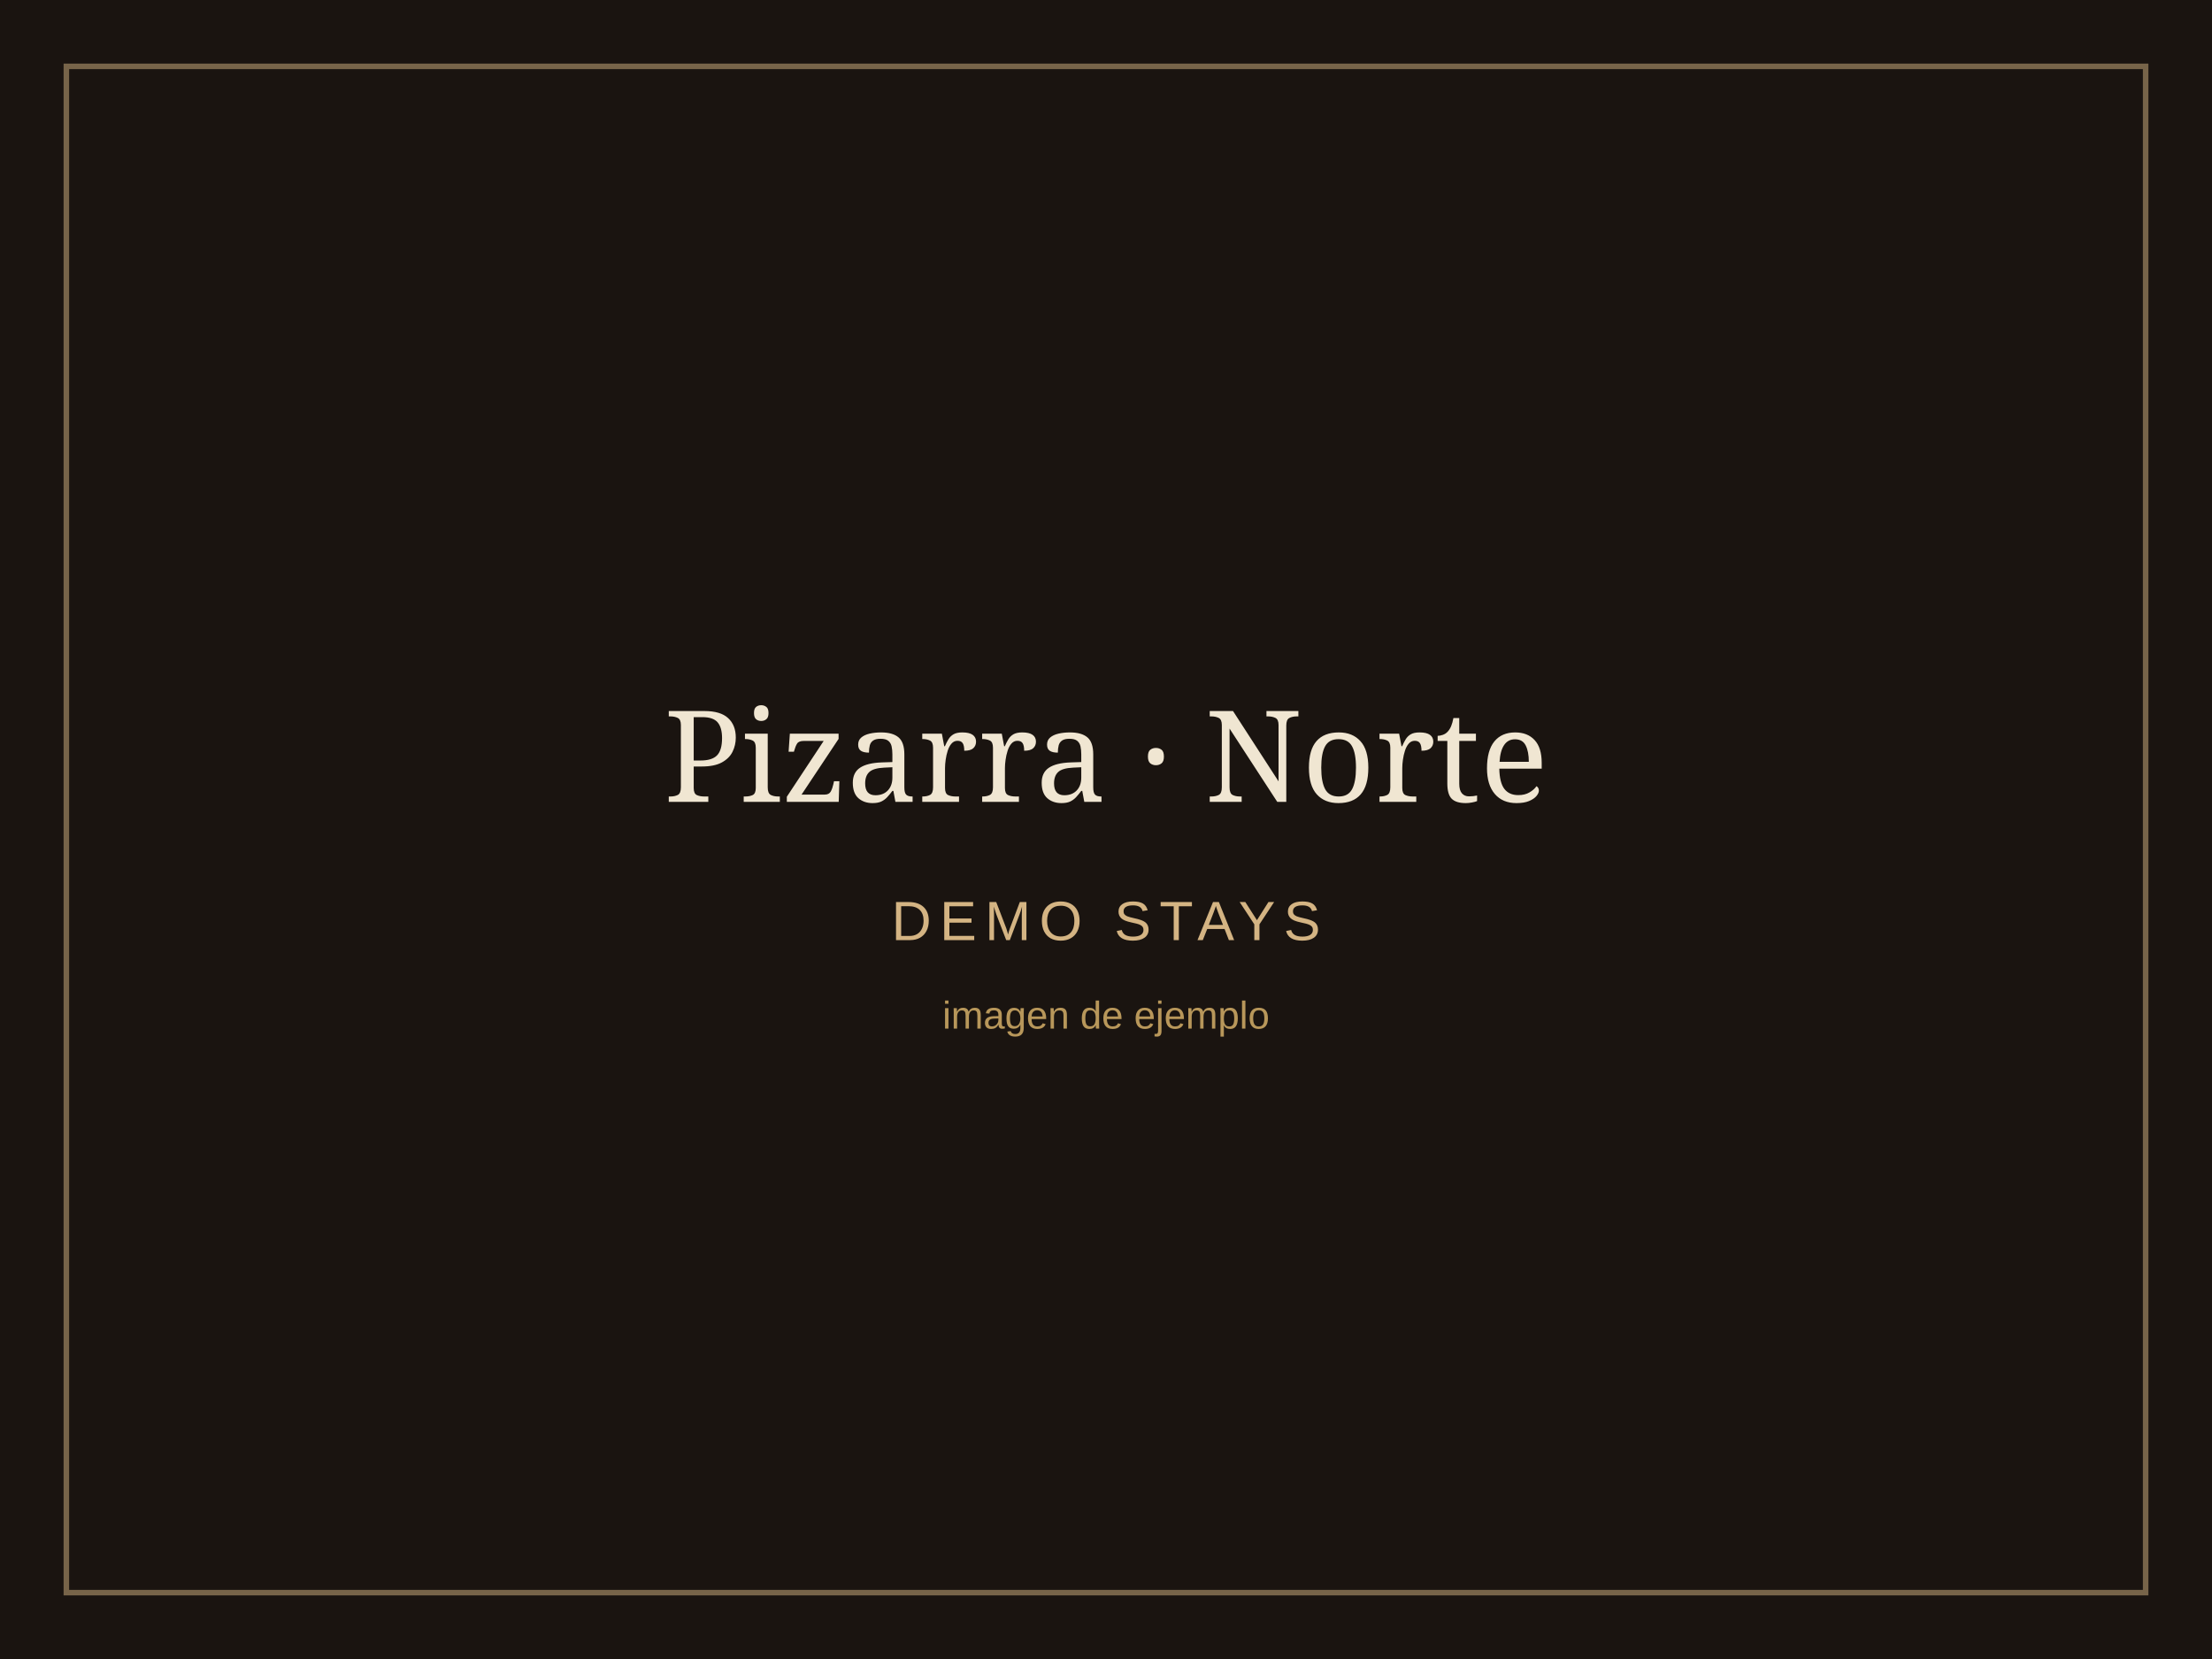
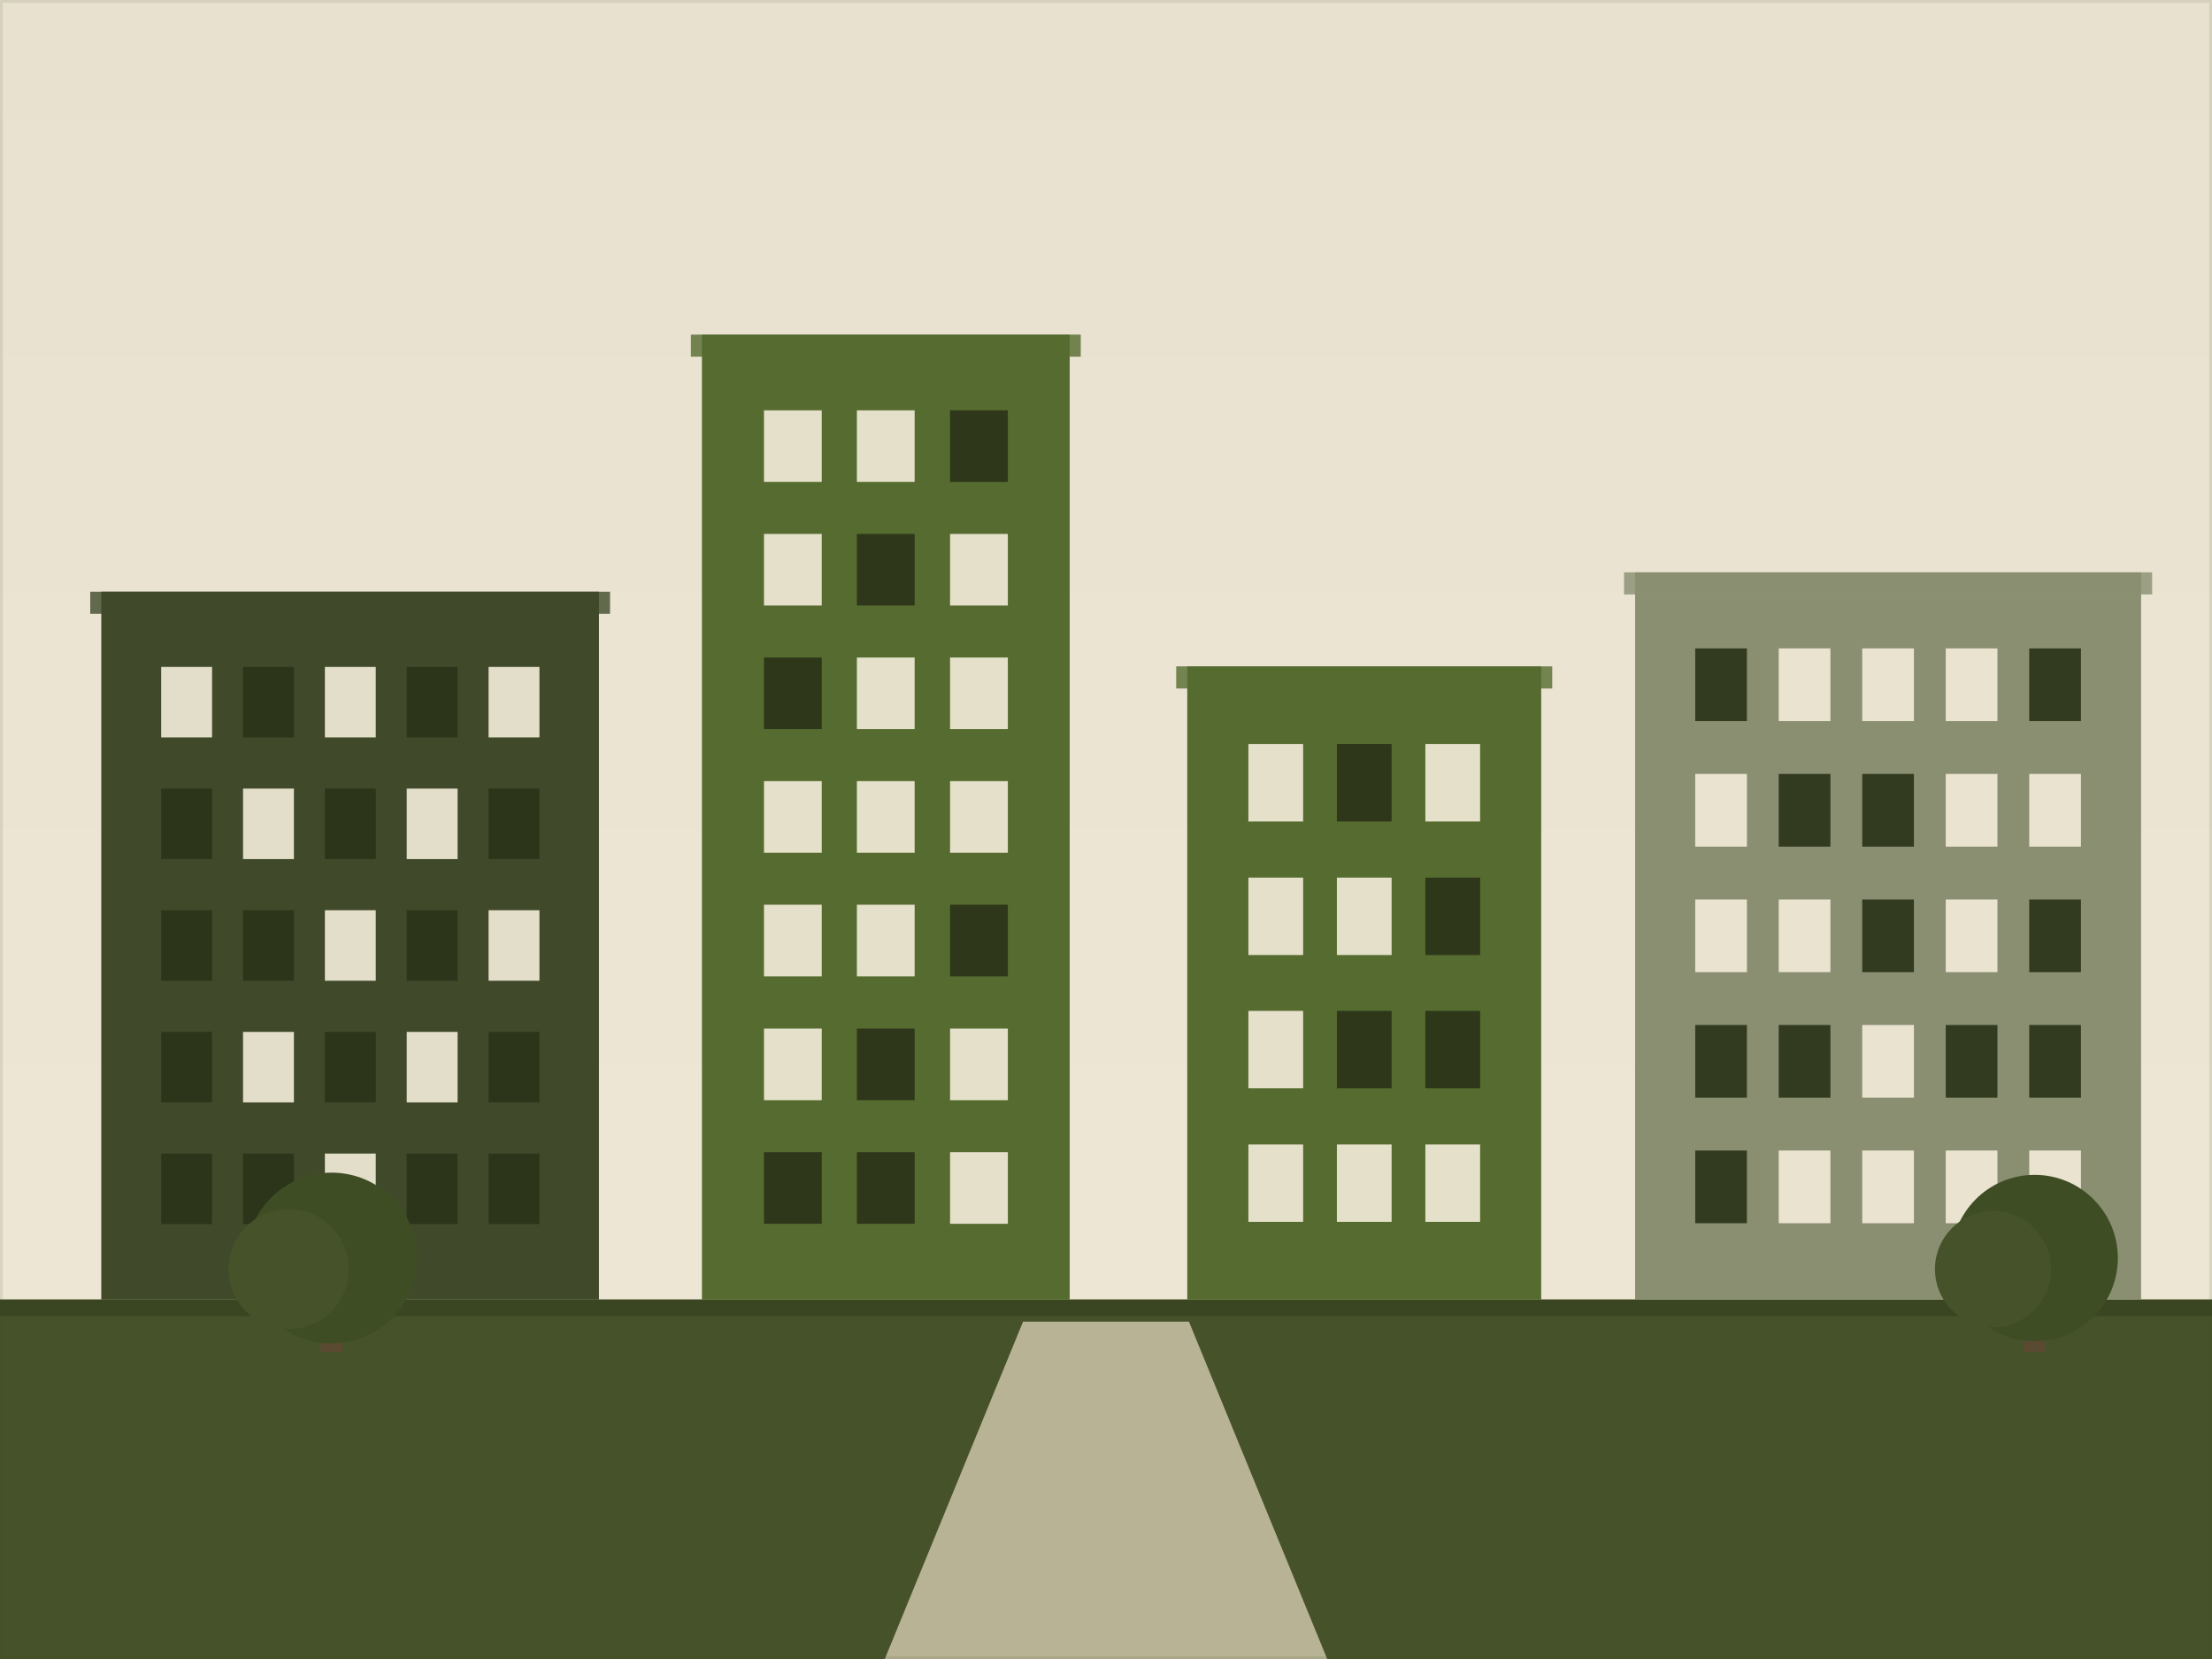
- <svg xmlns="http://www.w3.org/2000/svg" width="800" height="600" viewBox="0 0 800 600" role="img" aria-label="Pizarra · Norte">
+ <svg xmlns="http://www.w3.org/2000/svg" width="800" height="600" viewBox="0 0 800 600" role="img" aria-label="Complejo residencial Demo Stays">
  <defs>
-     <linearGradient id="g" x1="0" y1="0" x2="1" y2="1">
-       <stop offset="0" stop-color="#1a1410" />
-       <stop offset="1" stop-color="#1a1410" />
+     <linearGradient id="sky" x1="0" y1="0" x2="0" y2="1">
+       <stop offset="0" stop-color="#e8e1cf" />
+       <stop offset="1" stop-color="#efe8d6" />
    </linearGradient>
  </defs>
-   <rect width="800" height="600" fill="url(#g)" />
-   <rect x="24" y="24" width="752" height="552" fill="none" stroke="#d4b483" stroke-opacity="0.5" stroke-width="2" />
-   <text x="400" y="290" font-family="Georgia, serif" font-size="46" fill="#f0e6d2" text-anchor="middle">Pizarra · Norte</text>
-   <text x="400" y="340" font-family="Arial, sans-serif" font-size="20" fill="#d4b483" letter-spacing="3" text-anchor="middle">DEMO STAYS</text>
-   <text x="400" y="372" font-family="Arial, sans-serif" font-size="14" fill="#b8975a" text-anchor="middle">imagen de ejemplo</text>
+   <rect width="800" height="600" fill="url(#sky)" />
+   <rect x="0" y="470" width="800" height="130" fill="#46532a" />
+   <rect x="0" y="470" width="800" height="6" fill="#3a4522" />
+   <polygon points="320,600 480,600 430,478 370,478" fill="#cdc4a8" opacity="0.85" />
+   <rect x="36.627" y="214" width="180" height="256" fill="#404a2a" />
+   <rect x="32.627" y="214" width="188" height="8" fill="#404a2a" opacity="0.8" />
+   <rect x="58.3" y="241.2" width="18.4" height="25.5" fill="#f1ead7" opacity="0.92" />
+   <rect x="87.9" y="241.2" width="18.4" height="25.5" fill="#2a3318" opacity="0.92" />
+   <rect x="117.5" y="241.2" width="18.4" height="25.5" fill="#f1ead7" opacity="0.92" />
+   <rect x="147.1" y="241.2" width="18.4" height="25.5" fill="#2a3318" opacity="0.92" />
+   <rect x="176.7" y="241.2" width="18.4" height="25.5" fill="#f1ead7" opacity="0.92" />
+   <rect x="58.3" y="285.2" width="18.4" height="25.5" fill="#2a3318" opacity="0.92" />
+   <rect x="87.9" y="285.2" width="18.4" height="25.5" fill="#f1ead7" opacity="0.92" />
+   <rect x="117.5" y="285.2" width="18.4" height="25.5" fill="#2a3318" opacity="0.92" />
+   <rect x="147.1" y="285.2" width="18.4" height="25.5" fill="#f1ead7" opacity="0.92" />
+   <rect x="176.7" y="285.2" width="18.4" height="25.5" fill="#2a3318" opacity="0.92" />
+   <rect x="58.3" y="329.2" width="18.4" height="25.5" fill="#2a3318" opacity="0.92" />
+   <rect x="87.9" y="329.2" width="18.4" height="25.5" fill="#2a3318" opacity="0.92" />
+   <rect x="117.5" y="329.2" width="18.4" height="25.5" fill="#f1ead7" opacity="0.92" />
+   <rect x="147.1" y="329.2" width="18.4" height="25.5" fill="#2a3318" opacity="0.92" />
+   <rect x="176.7" y="329.2" width="18.4" height="25.5" fill="#f1ead7" opacity="0.92" />
+   <rect x="58.3" y="373.2" width="18.4" height="25.5" fill="#2a3318" opacity="0.92" />
+   <rect x="87.9" y="373.2" width="18.4" height="25.5" fill="#f1ead7" opacity="0.92" />
+   <rect x="117.5" y="373.2" width="18.4" height="25.5" fill="#2a3318" opacity="0.92" />
+   <rect x="147.1" y="373.2" width="18.4" height="25.5" fill="#f1ead7" opacity="0.92" />
+   <rect x="176.7" y="373.2" width="18.4" height="25.5" fill="#2a3318" opacity="0.92" />
+   <rect x="58.3" y="417.2" width="18.4" height="25.5" fill="#2a3318" opacity="0.92" />
+   <rect x="87.9" y="417.2" width="18.4" height="25.5" fill="#2a3318" opacity="0.92" />
+   <rect x="117.5" y="417.2" width="18.4" height="25.5" fill="#f1ead7" opacity="0.92" />
+   <rect x="147.1" y="417.2" width="18.4" height="25.5" fill="#2a3318" opacity="0.92" />
+   <rect x="176.7" y="417.2" width="18.4" height="25.5" fill="#2a3318" opacity="0.92" />
+   <rect x="253.868" y="121" width="133" height="349" fill="#556B2F" />
+   <rect x="249.868" y="121" width="141" height="8" fill="#556B2F" opacity="0.8" />
+   <rect x="276.3" y="148.4" width="20.9" height="25.9" fill="#f1ead7" opacity="0.92" />
+   <rect x="309.9" y="148.4" width="20.9" height="25.9" fill="#f1ead7" opacity="0.92" />
+   <rect x="343.6" y="148.4" width="20.9" height="25.9" fill="#2a3318" opacity="0.92" />
+   <rect x="276.3" y="193.1" width="20.9" height="25.9" fill="#f1ead7" opacity="0.92" />
+   <rect x="309.9" y="193.1" width="20.9" height="25.9" fill="#2a3318" opacity="0.92" />
+   <rect x="343.6" y="193.1" width="20.9" height="25.9" fill="#f1ead7" opacity="0.92" />
+   <rect x="276.3" y="237.8" width="20.9" height="25.9" fill="#2a3318" opacity="0.92" />
+   <rect x="309.9" y="237.8" width="20.9" height="25.9" fill="#f1ead7" opacity="0.92" />
+   <rect x="343.6" y="237.8" width="20.9" height="25.9" fill="#f1ead7" opacity="0.92" />
+   <rect x="276.3" y="282.5" width="20.9" height="25.9" fill="#f1ead7" opacity="0.92" />
+   <rect x="309.9" y="282.5" width="20.9" height="25.9" fill="#f1ead7" opacity="0.92" />
+   <rect x="343.6" y="282.5" width="20.9" height="25.9" fill="#f1ead7" opacity="0.92" />
+   <rect x="276.3" y="327.2" width="20.9" height="25.9" fill="#f1ead7" opacity="0.92" />
+   <rect x="309.9" y="327.2" width="20.9" height="25.9" fill="#f1ead7" opacity="0.92" />
+   <rect x="343.6" y="327.2" width="20.9" height="25.9" fill="#2a3318" opacity="0.92" />
+   <rect x="276.3" y="372.0" width="20.9" height="25.9" fill="#f1ead7" opacity="0.92" />
+   <rect x="309.9" y="372.0" width="20.9" height="25.9" fill="#2a3318" opacity="0.92" />
+   <rect x="343.6" y="372.0" width="20.9" height="25.9" fill="#f1ead7" opacity="0.92" />
+   <rect x="276.3" y="416.7" width="20.9" height="25.9" fill="#2a3318" opacity="0.92" />
+   <rect x="309.9" y="416.7" width="20.9" height="25.9" fill="#2a3318" opacity="0.92" />
+   <rect x="343.6" y="416.7" width="20.9" height="25.9" fill="#f1ead7" opacity="0.92" />
+   <rect x="429.392" y="241" width="128" height="229" fill="#556B2F" />
+   <rect x="425.392" y="241" width="136" height="8" fill="#556B2F" opacity="0.8" />
+   <rect x="451.5" y="269.1" width="19.8" height="28.0" fill="#f1ead7" opacity="0.92" />
+   <rect x="483.5" y="269.1" width="19.8" height="28.0" fill="#2a3318" opacity="0.92" />
+   <rect x="515.5" y="269.1" width="19.8" height="28.0" fill="#f1ead7" opacity="0.92" />
+   <rect x="451.5" y="317.4" width="19.8" height="28.0" fill="#f1ead7" opacity="0.92" />
+   <rect x="483.5" y="317.4" width="19.8" height="28.0" fill="#f1ead7" opacity="0.92" />
+   <rect x="515.5" y="317.4" width="19.8" height="28.0" fill="#2a3318" opacity="0.92" />
+   <rect x="451.5" y="365.6" width="19.8" height="28.0" fill="#f1ead7" opacity="0.92" />
+   <rect x="483.5" y="365.6" width="19.8" height="28.0" fill="#2a3318" opacity="0.92" />
+   <rect x="515.5" y="365.6" width="19.8" height="28.0" fill="#2a3318" opacity="0.92" />
+   <rect x="451.5" y="413.9" width="19.8" height="28.0" fill="#f1ead7" opacity="0.92" />
+   <rect x="483.5" y="413.9" width="19.8" height="28.0" fill="#f1ead7" opacity="0.92" />
+   <rect x="515.5" y="413.9" width="19.8" height="28.0" fill="#f1ead7" opacity="0.92" />
+   <rect x="591.355" y="207" width="183" height="263" fill="#8a8f72" />
+   <rect x="587.355" y="207" width="191" height="8" fill="#8a8f72" opacity="0.8" />
+   <rect x="613.1" y="234.5" width="18.7" height="26.3" fill="#2a3318" opacity="0.92" />
+   <rect x="643.3" y="234.5" width="18.7" height="26.3" fill="#f1ead7" opacity="0.92" />
+   <rect x="673.5" y="234.5" width="18.7" height="26.3" fill="#f1ead7" opacity="0.92" />
+   <rect x="703.7" y="234.5" width="18.7" height="26.3" fill="#f1ead7" opacity="0.92" />
+   <rect x="733.9" y="234.5" width="18.7" height="26.3" fill="#2a3318" opacity="0.92" />
+   <rect x="613.1" y="279.9" width="18.7" height="26.3" fill="#f1ead7" opacity="0.92" />
+   <rect x="643.3" y="279.9" width="18.7" height="26.3" fill="#2a3318" opacity="0.92" />
+   <rect x="673.5" y="279.9" width="18.7" height="26.3" fill="#2a3318" opacity="0.92" />
+   <rect x="703.7" y="279.9" width="18.7" height="26.3" fill="#f1ead7" opacity="0.92" />
+   <rect x="733.9" y="279.9" width="18.7" height="26.3" fill="#f1ead7" opacity="0.92" />
+   <rect x="613.1" y="325.3" width="18.7" height="26.3" fill="#f1ead7" opacity="0.92" />
+   <rect x="643.3" y="325.3" width="18.7" height="26.3" fill="#f1ead7" opacity="0.92" />
+   <rect x="673.5" y="325.3" width="18.7" height="26.3" fill="#2a3318" opacity="0.92" />
+   <rect x="703.7" y="325.3" width="18.7" height="26.3" fill="#f1ead7" opacity="0.92" />
+   <rect x="733.9" y="325.3" width="18.7" height="26.3" fill="#2a3318" opacity="0.92" />
+   <rect x="613.1" y="370.7" width="18.7" height="26.3" fill="#2a3318" opacity="0.92" />
+   <rect x="643.3" y="370.7" width="18.7" height="26.3" fill="#2a3318" opacity="0.92" />
+   <rect x="673.5" y="370.7" width="18.7" height="26.3" fill="#f1ead7" opacity="0.92" />
+   <rect x="703.7" y="370.7" width="18.7" height="26.3" fill="#2a3318" opacity="0.92" />
+   <rect x="733.9" y="370.7" width="18.7" height="26.3" fill="#2a3318" opacity="0.92" />
+   <rect x="613.1" y="416.1" width="18.7" height="26.3" fill="#2a3318" opacity="0.92" />
+   <rect x="643.3" y="416.1" width="18.7" height="26.3" fill="#f1ead7" opacity="0.92" />
+   <rect x="673.5" y="416.1" width="18.7" height="26.3" fill="#f1ead7" opacity="0.92" />
+   <rect x="703.7" y="416.1" width="18.7" height="26.3" fill="#f1ead7" opacity="0.92" />
+   <rect x="733.9" y="416.1" width="18.7" height="26.3" fill="#f1ead7" opacity="0.92" />
+   <rect x="115.91" y="455" width="8" height="34" fill="#5a4a32" />
+   <circle cx="119.91" cy="455" r="30.9" fill="#3f4d24" />
+   <circle cx="104.4" cy="459.0" r="21.7" fill="#46532a" />
+   <rect x="731.851" y="455" width="8" height="34" fill="#5a4a32" />
+   <circle cx="735.851" cy="455" r="30.1" fill="#3f4d24" />
+   <circle cx="720.8" cy="459.0" r="21.0" fill="#46532a" />
+   <rect x="0.5" y="0.5" width="799" height="599" fill="none" stroke="#3f4d24" stroke-opacity="0.12" />
</svg>
